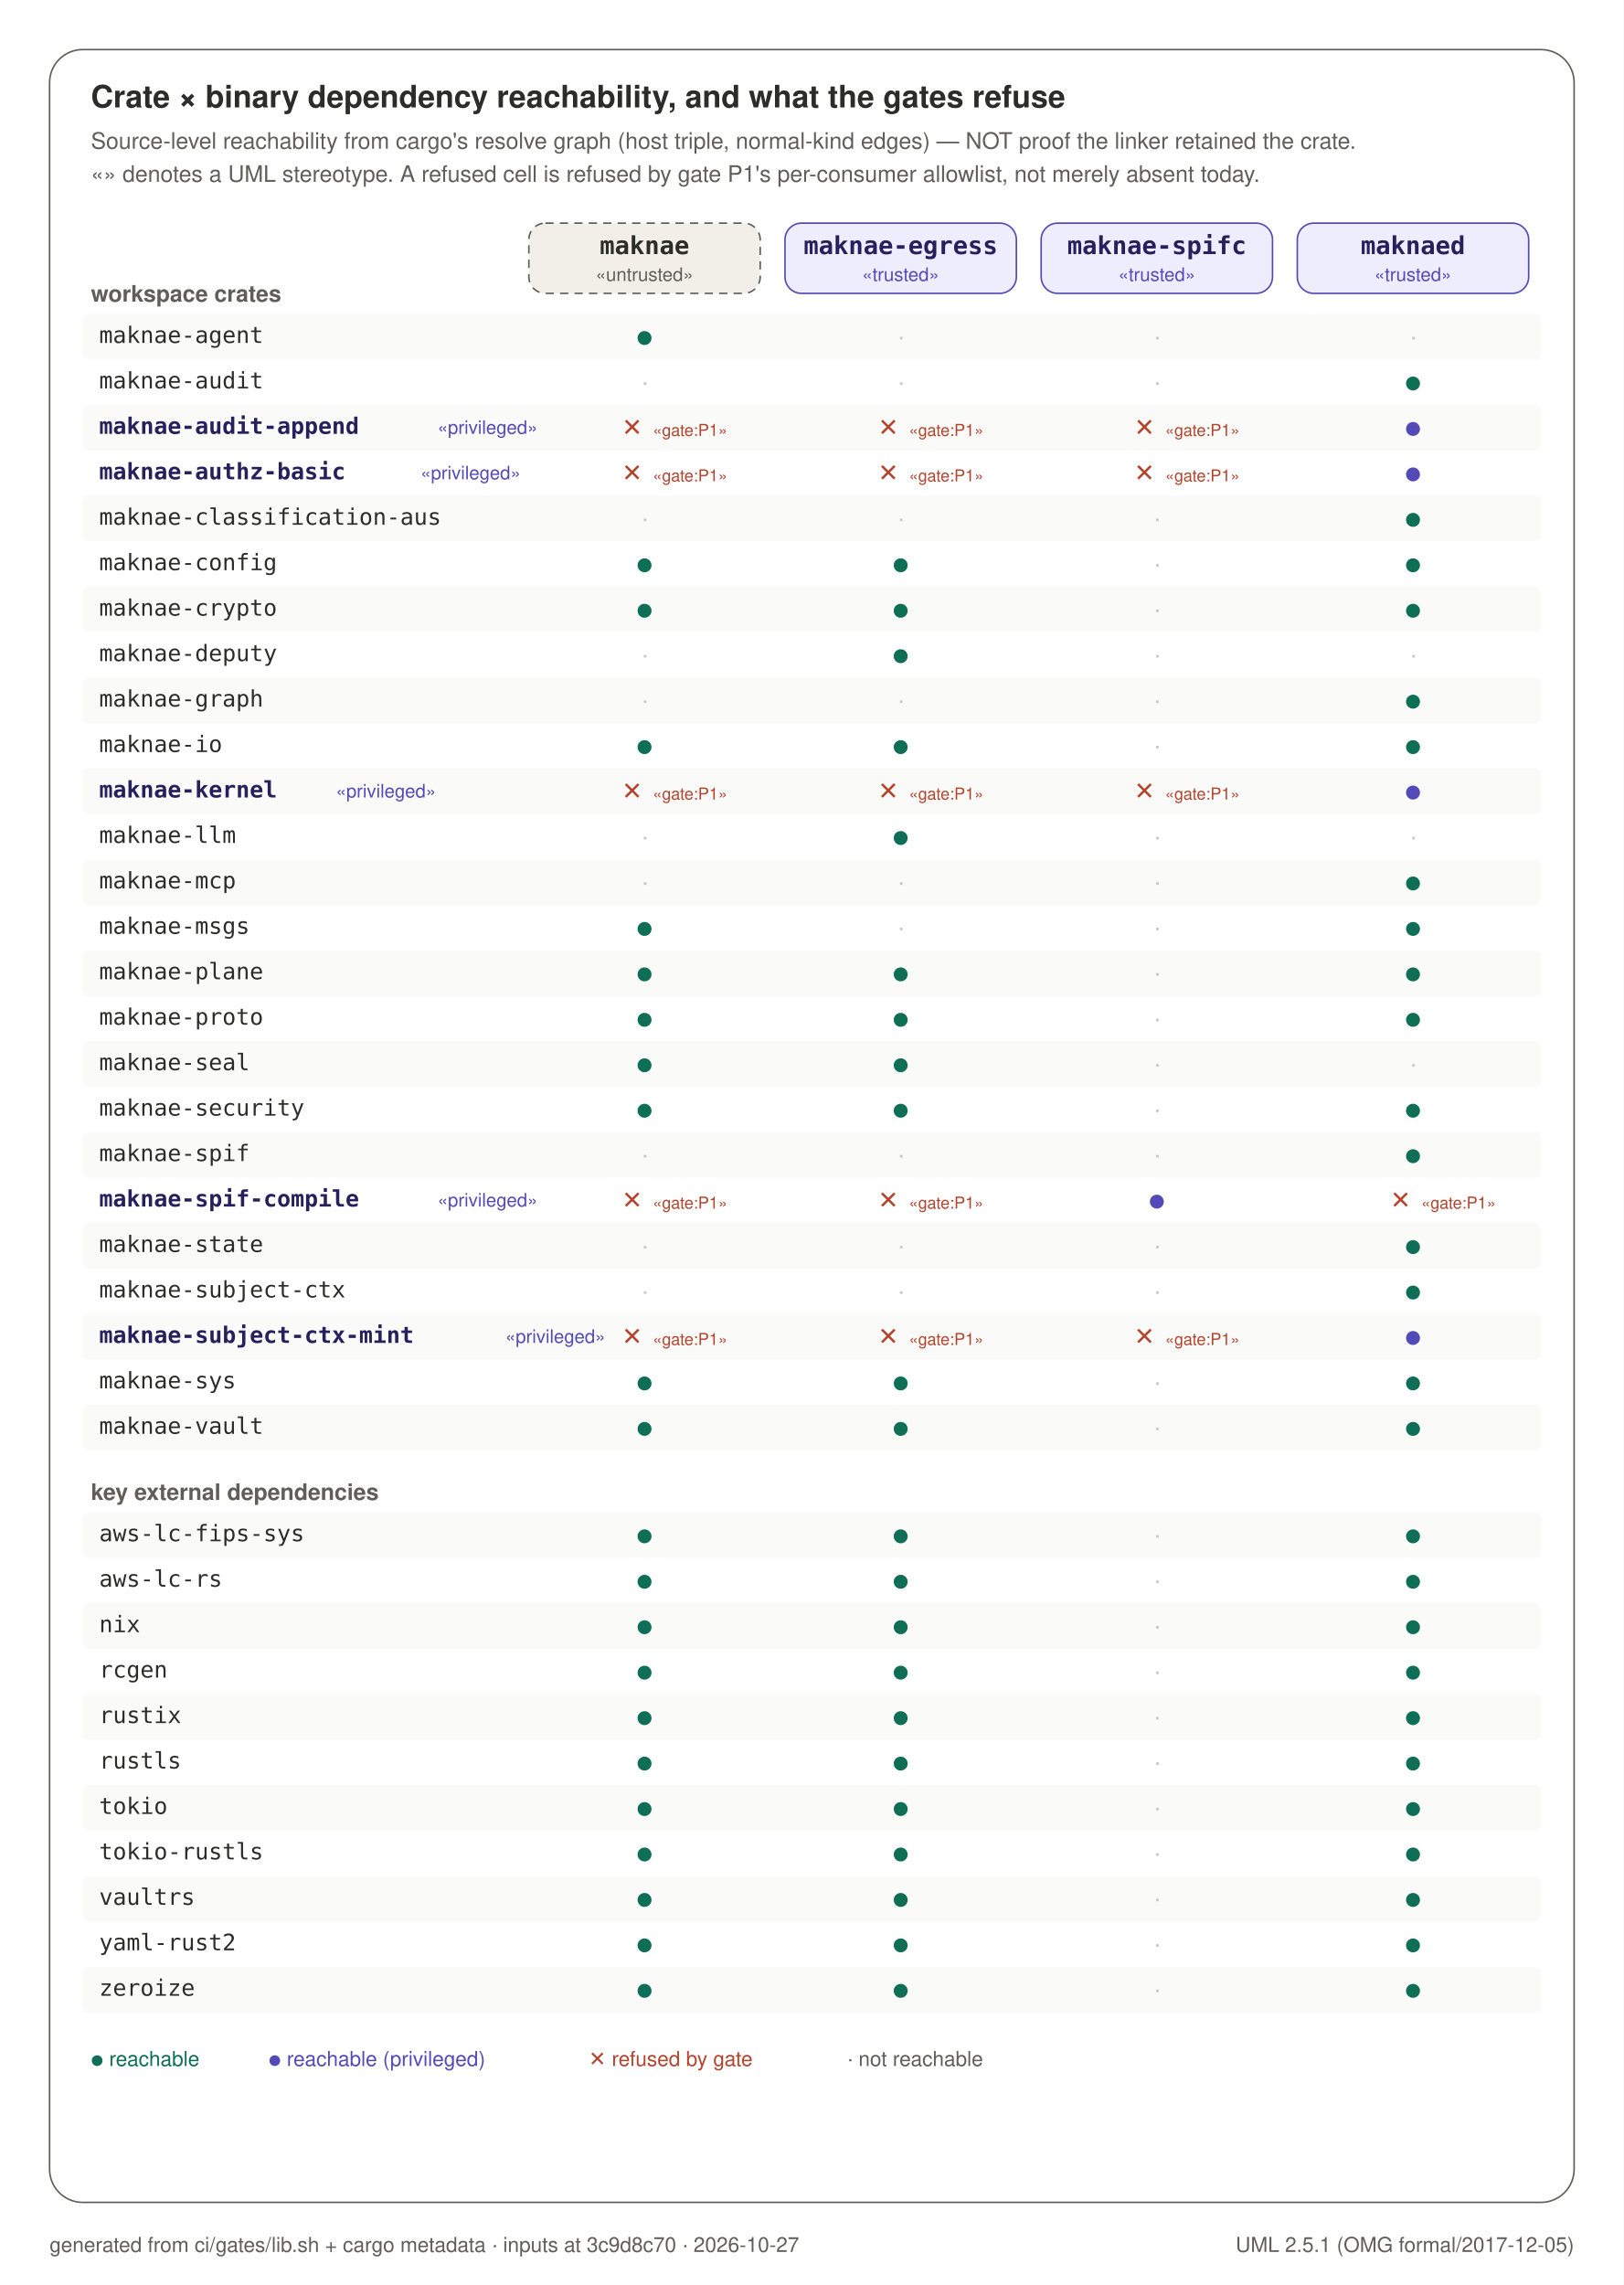
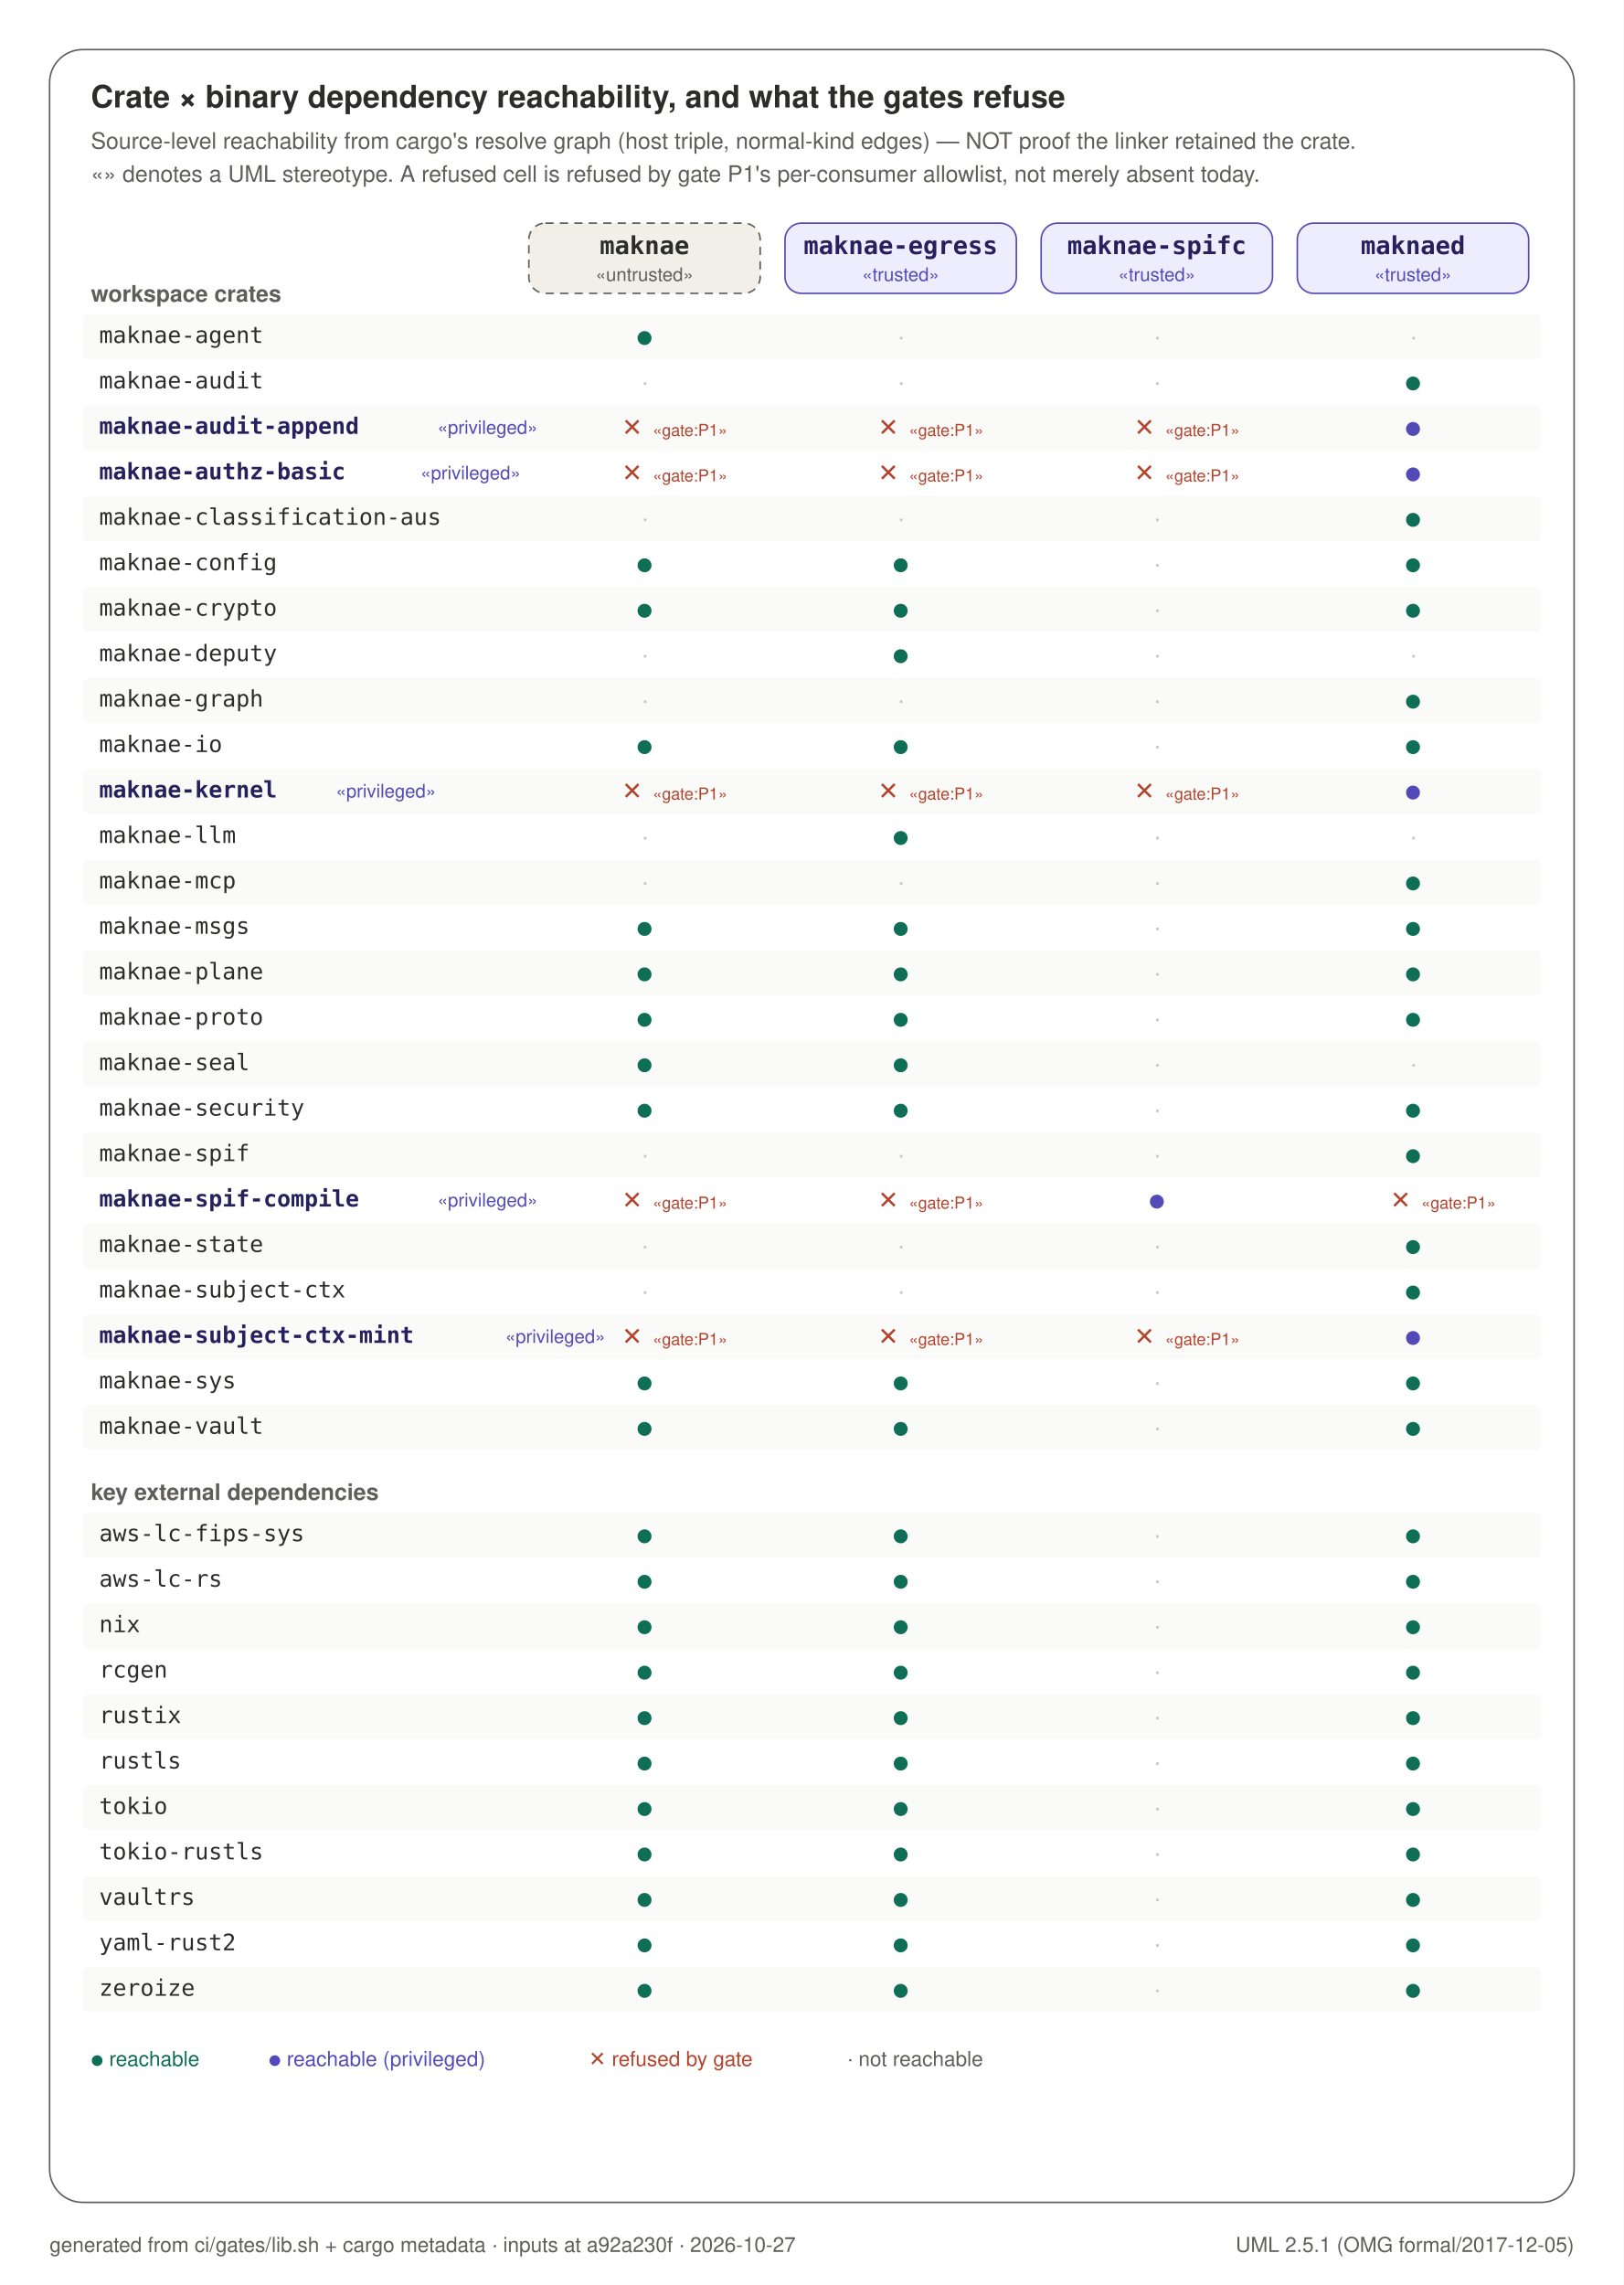
<svg xmlns="http://www.w3.org/2000/svg" width="786" height="1106" viewBox="0 0 786 1106" role="img">
  <rect x="0" y="0" width="786" height="1106" fill="#FFFFFF" />
  <rect x="24" y="24" width="738" height="1042" rx="16" fill="#FFFFFF" stroke="#5F5E5A" stroke-width="0.75" />
  <text x="44" y="52" text-anchor="start" font-family="Helvetica, Arial, sans-serif" font-size="15" font-weight="600" fill="#2C2C2A">Crate × binary dependency reachability, and what the gates refuse</text>
  <text x="44" y="72" text-anchor="start" font-family="Helvetica, Arial, sans-serif" font-size="11" font-weight="400" fill="#5F5E5A">Source-level reachability from cargo's resolve graph (host triple, normal-kind edges) — NOT proof the linker retained the crate.</text>
  <text x="44" y="88" text-anchor="start" font-family="Helvetica, Arial, sans-serif" font-size="11" font-weight="400" fill="#5F5E5A">«» denotes a UML stereotype. A refused cell is refused by gate P1's per-consumer allowlist, not merely absent today.</text>
  <rect x="256" y="108" width="112" height="34" rx="8" fill="#F1EFE8" stroke="#5F5E5A" stroke-width="0.75" stroke-dasharray="4 3" />
  <text x="312.0" y="123" text-anchor="middle" font-family="ui-monospace, SFMono-Regular, Menlo, monospace" font-size="12" font-weight="600" fill="#2C2C2A">maknae</text>
  <text x="312.0" y="136" text-anchor="middle" font-family="Helvetica, Arial, sans-serif" font-size="9" font-weight="400" fill="#5F5E5A">«untrusted»</text>
  <rect x="380" y="108" width="112" height="34" rx="8" fill="#EEEDFE" stroke="#534AB7" stroke-width="0.75" />
  <text x="436.0" y="123" text-anchor="middle" font-family="ui-monospace, SFMono-Regular, Menlo, monospace" font-size="12" font-weight="600" fill="#26215C">maknae-egress</text>
  <text x="436.0" y="136" text-anchor="middle" font-family="Helvetica, Arial, sans-serif" font-size="9" font-weight="400" fill="#534AB7">«trusted»</text>
  <rect x="504" y="108" width="112" height="34" rx="8" fill="#EEEDFE" stroke="#534AB7" stroke-width="0.75" />
  <text x="560.0" y="123" text-anchor="middle" font-family="ui-monospace, SFMono-Regular, Menlo, monospace" font-size="12" font-weight="600" fill="#26215C">maknae-spifc</text>
  <text x="560.0" y="136" text-anchor="middle" font-family="Helvetica, Arial, sans-serif" font-size="9" font-weight="400" fill="#534AB7">«trusted»</text>
  <rect x="628" y="108" width="112" height="34" rx="8" fill="#EEEDFE" stroke="#534AB7" stroke-width="0.75" />
  <text x="684.0" y="123" text-anchor="middle" font-family="ui-monospace, SFMono-Regular, Menlo, monospace" font-size="12" font-weight="600" fill="#26215C">maknaed</text>
  <text x="684.0" y="136" text-anchor="middle" font-family="Helvetica, Arial, sans-serif" font-size="9" font-weight="400" fill="#534AB7">«trusted»</text>
  <text x="44" y="146" text-anchor="start" font-family="Helvetica, Arial, sans-serif" font-size="11" font-weight="600" fill="#5F5E5A">workspace crates</text>
  <rect x="40" y="152" width="706" height="22" rx="3" fill="#FAFAF8" stroke="none" stroke-width="0" />
  <text x="48" y="166" text-anchor="start" font-family="ui-monospace, SFMono-Regular, Menlo, monospace" font-size="11" font-weight="400" fill="#2C2C2A">maknae-agent</text>
  <text x="312.0" y="167" text-anchor="middle" font-family="Helvetica, Arial, sans-serif" font-size="13" font-weight="400" fill="#0F6E56">●</text>
  <text x="436.0" y="167" text-anchor="middle" font-family="Helvetica, Arial, sans-serif" font-size="12" font-weight="400" fill="#C9C7C0">·</text>
  <text x="560.0" y="167" text-anchor="middle" font-family="Helvetica, Arial, sans-serif" font-size="12" font-weight="400" fill="#C9C7C0">·</text>
  <text x="684.0" y="167" text-anchor="middle" font-family="Helvetica, Arial, sans-serif" font-size="12" font-weight="400" fill="#C9C7C0">·</text>
  <text x="48" y="188" text-anchor="start" font-family="ui-monospace, SFMono-Regular, Menlo, monospace" font-size="11" font-weight="400" fill="#2C2C2A">maknae-audit</text>
  <text x="312.0" y="189" text-anchor="middle" font-family="Helvetica, Arial, sans-serif" font-size="12" font-weight="400" fill="#C9C7C0">·</text>
  <text x="436.0" y="189" text-anchor="middle" font-family="Helvetica, Arial, sans-serif" font-size="12" font-weight="400" fill="#C9C7C0">·</text>
  <text x="560.0" y="189" text-anchor="middle" font-family="Helvetica, Arial, sans-serif" font-size="12" font-weight="400" fill="#C9C7C0">·</text>
  <text x="684.0" y="189" text-anchor="middle" font-family="Helvetica, Arial, sans-serif" font-size="13" font-weight="400" fill="#0F6E56">●</text>
  <rect x="40" y="196" width="706" height="22" rx="3" fill="#FAFAF8" stroke="none" stroke-width="0" />
  <text x="48" y="210" text-anchor="start" font-family="ui-monospace, SFMono-Regular, Menlo, monospace" font-size="11" font-weight="600" fill="#26215C">maknae-audit-append</text>
  <text x="211.8" y="210" text-anchor="start" font-family="Helvetica, Arial, sans-serif" font-size="9" font-weight="400" fill="#534AB7">«privileged»</text>
  <text x="306.0" y="211" text-anchor="middle" font-family="Helvetica, Arial, sans-serif" font-size="12" font-weight="400" fill="#B3452F">✕</text>
  <text x="316.0" y="211" text-anchor="start" font-family="Helvetica, Arial, sans-serif" font-size="8" font-weight="400" fill="#B3452F">«gate:P1»</text>
  <text x="430.0" y="211" text-anchor="middle" font-family="Helvetica, Arial, sans-serif" font-size="12" font-weight="400" fill="#B3452F">✕</text>
  <text x="440.0" y="211" text-anchor="start" font-family="Helvetica, Arial, sans-serif" font-size="8" font-weight="400" fill="#B3452F">«gate:P1»</text>
  <text x="554.0" y="211" text-anchor="middle" font-family="Helvetica, Arial, sans-serif" font-size="12" font-weight="400" fill="#B3452F">✕</text>
  <text x="564.0" y="211" text-anchor="start" font-family="Helvetica, Arial, sans-serif" font-size="8" font-weight="400" fill="#B3452F">«gate:P1»</text>
  <text x="684.0" y="211" text-anchor="middle" font-family="Helvetica, Arial, sans-serif" font-size="13" font-weight="400" fill="#534AB7">●</text>
  <text x="48" y="232" text-anchor="start" font-family="ui-monospace, SFMono-Regular, Menlo, monospace" font-size="11" font-weight="600" fill="#26215C">maknae-authz-basic</text>
  <text x="203.6" y="232" text-anchor="start" font-family="Helvetica, Arial, sans-serif" font-size="9" font-weight="400" fill="#534AB7">«privileged»</text>
  <text x="306.0" y="233" text-anchor="middle" font-family="Helvetica, Arial, sans-serif" font-size="12" font-weight="400" fill="#B3452F">✕</text>
  <text x="316.0" y="233" text-anchor="start" font-family="Helvetica, Arial, sans-serif" font-size="8" font-weight="400" fill="#B3452F">«gate:P1»</text>
  <text x="430.0" y="233" text-anchor="middle" font-family="Helvetica, Arial, sans-serif" font-size="12" font-weight="400" fill="#B3452F">✕</text>
  <text x="440.0" y="233" text-anchor="start" font-family="Helvetica, Arial, sans-serif" font-size="8" font-weight="400" fill="#B3452F">«gate:P1»</text>
  <text x="554.0" y="233" text-anchor="middle" font-family="Helvetica, Arial, sans-serif" font-size="12" font-weight="400" fill="#B3452F">✕</text>
  <text x="564.0" y="233" text-anchor="start" font-family="Helvetica, Arial, sans-serif" font-size="8" font-weight="400" fill="#B3452F">«gate:P1»</text>
  <text x="684.0" y="233" text-anchor="middle" font-family="Helvetica, Arial, sans-serif" font-size="13" font-weight="400" fill="#534AB7">●</text>
  <rect x="40" y="240" width="706" height="22" rx="3" fill="#FAFAF8" stroke="none" stroke-width="0" />
  <text x="48" y="254" text-anchor="start" font-family="ui-monospace, SFMono-Regular, Menlo, monospace" font-size="11" font-weight="400" fill="#2C2C2A">maknae-classification-aus</text>
  <text x="312.0" y="255" text-anchor="middle" font-family="Helvetica, Arial, sans-serif" font-size="12" font-weight="400" fill="#C9C7C0">·</text>
  <text x="436.0" y="255" text-anchor="middle" font-family="Helvetica, Arial, sans-serif" font-size="12" font-weight="400" fill="#C9C7C0">·</text>
  <text x="560.0" y="255" text-anchor="middle" font-family="Helvetica, Arial, sans-serif" font-size="12" font-weight="400" fill="#C9C7C0">·</text>
  <text x="684.0" y="255" text-anchor="middle" font-family="Helvetica, Arial, sans-serif" font-size="13" font-weight="400" fill="#0F6E56">●</text>
  <text x="48" y="276" text-anchor="start" font-family="ui-monospace, SFMono-Regular, Menlo, monospace" font-size="11" font-weight="400" fill="#2C2C2A">maknae-config</text>
  <text x="312.0" y="277" text-anchor="middle" font-family="Helvetica, Arial, sans-serif" font-size="13" font-weight="400" fill="#0F6E56">●</text>
  <text x="436.0" y="277" text-anchor="middle" font-family="Helvetica, Arial, sans-serif" font-size="13" font-weight="400" fill="#0F6E56">●</text>
  <text x="560.0" y="277" text-anchor="middle" font-family="Helvetica, Arial, sans-serif" font-size="12" font-weight="400" fill="#C9C7C0">·</text>
  <text x="684.0" y="277" text-anchor="middle" font-family="Helvetica, Arial, sans-serif" font-size="13" font-weight="400" fill="#0F6E56">●</text>
  <rect x="40" y="284" width="706" height="22" rx="3" fill="#FAFAF8" stroke="none" stroke-width="0" />
  <text x="48" y="298" text-anchor="start" font-family="ui-monospace, SFMono-Regular, Menlo, monospace" font-size="11" font-weight="400" fill="#2C2C2A">maknae-crypto</text>
  <text x="312.0" y="299" text-anchor="middle" font-family="Helvetica, Arial, sans-serif" font-size="13" font-weight="400" fill="#0F6E56">●</text>
  <text x="436.0" y="299" text-anchor="middle" font-family="Helvetica, Arial, sans-serif" font-size="13" font-weight="400" fill="#0F6E56">●</text>
  <text x="560.0" y="299" text-anchor="middle" font-family="Helvetica, Arial, sans-serif" font-size="12" font-weight="400" fill="#C9C7C0">·</text>
  <text x="684.0" y="299" text-anchor="middle" font-family="Helvetica, Arial, sans-serif" font-size="13" font-weight="400" fill="#0F6E56">●</text>
  <text x="48" y="320" text-anchor="start" font-family="ui-monospace, SFMono-Regular, Menlo, monospace" font-size="11" font-weight="400" fill="#2C2C2A">maknae-deputy</text>
  <text x="312.0" y="321" text-anchor="middle" font-family="Helvetica, Arial, sans-serif" font-size="12" font-weight="400" fill="#C9C7C0">·</text>
  <text x="436.0" y="321" text-anchor="middle" font-family="Helvetica, Arial, sans-serif" font-size="13" font-weight="400" fill="#0F6E56">●</text>
  <text x="560.0" y="321" text-anchor="middle" font-family="Helvetica, Arial, sans-serif" font-size="12" font-weight="400" fill="#C9C7C0">·</text>
  <text x="684.0" y="321" text-anchor="middle" font-family="Helvetica, Arial, sans-serif" font-size="12" font-weight="400" fill="#C9C7C0">·</text>
  <rect x="40" y="328" width="706" height="22" rx="3" fill="#FAFAF8" stroke="none" stroke-width="0" />
  <text x="48" y="342" text-anchor="start" font-family="ui-monospace, SFMono-Regular, Menlo, monospace" font-size="11" font-weight="400" fill="#2C2C2A">maknae-graph</text>
  <text x="312.0" y="343" text-anchor="middle" font-family="Helvetica, Arial, sans-serif" font-size="12" font-weight="400" fill="#C9C7C0">·</text>
  <text x="436.0" y="343" text-anchor="middle" font-family="Helvetica, Arial, sans-serif" font-size="12" font-weight="400" fill="#C9C7C0">·</text>
  <text x="560.0" y="343" text-anchor="middle" font-family="Helvetica, Arial, sans-serif" font-size="12" font-weight="400" fill="#C9C7C0">·</text>
  <text x="684.0" y="343" text-anchor="middle" font-family="Helvetica, Arial, sans-serif" font-size="13" font-weight="400" fill="#0F6E56">●</text>
  <text x="48" y="364" text-anchor="start" font-family="ui-monospace, SFMono-Regular, Menlo, monospace" font-size="11" font-weight="400" fill="#2C2C2A">maknae-io</text>
  <text x="312.0" y="365" text-anchor="middle" font-family="Helvetica, Arial, sans-serif" font-size="13" font-weight="400" fill="#0F6E56">●</text>
  <text x="436.0" y="365" text-anchor="middle" font-family="Helvetica, Arial, sans-serif" font-size="13" font-weight="400" fill="#0F6E56">●</text>
  <text x="560.0" y="365" text-anchor="middle" font-family="Helvetica, Arial, sans-serif" font-size="12" font-weight="400" fill="#C9C7C0">·</text>
  <text x="684.0" y="365" text-anchor="middle" font-family="Helvetica, Arial, sans-serif" font-size="13" font-weight="400" fill="#0F6E56">●</text>
  <rect x="40" y="372" width="706" height="22" rx="3" fill="#FAFAF8" stroke="none" stroke-width="0" />
  <text x="48" y="386" text-anchor="start" font-family="ui-monospace, SFMono-Regular, Menlo, monospace" font-size="11" font-weight="600" fill="#26215C">maknae-kernel</text>
  <text x="162.6" y="386" text-anchor="start" font-family="Helvetica, Arial, sans-serif" font-size="9" font-weight="400" fill="#534AB7">«privileged»</text>
  <text x="306.0" y="387" text-anchor="middle" font-family="Helvetica, Arial, sans-serif" font-size="12" font-weight="400" fill="#B3452F">✕</text>
  <text x="316.0" y="387" text-anchor="start" font-family="Helvetica, Arial, sans-serif" font-size="8" font-weight="400" fill="#B3452F">«gate:P1»</text>
  <text x="430.0" y="387" text-anchor="middle" font-family="Helvetica, Arial, sans-serif" font-size="12" font-weight="400" fill="#B3452F">✕</text>
  <text x="440.0" y="387" text-anchor="start" font-family="Helvetica, Arial, sans-serif" font-size="8" font-weight="400" fill="#B3452F">«gate:P1»</text>
  <text x="554.0" y="387" text-anchor="middle" font-family="Helvetica, Arial, sans-serif" font-size="12" font-weight="400" fill="#B3452F">✕</text>
  <text x="564.0" y="387" text-anchor="start" font-family="Helvetica, Arial, sans-serif" font-size="8" font-weight="400" fill="#B3452F">«gate:P1»</text>
  <text x="684.0" y="387" text-anchor="middle" font-family="Helvetica, Arial, sans-serif" font-size="13" font-weight="400" fill="#534AB7">●</text>
  <text x="48" y="408" text-anchor="start" font-family="ui-monospace, SFMono-Regular, Menlo, monospace" font-size="11" font-weight="400" fill="#2C2C2A">maknae-llm</text>
  <text x="312.0" y="409" text-anchor="middle" font-family="Helvetica, Arial, sans-serif" font-size="12" font-weight="400" fill="#C9C7C0">·</text>
  <text x="436.0" y="409" text-anchor="middle" font-family="Helvetica, Arial, sans-serif" font-size="13" font-weight="400" fill="#0F6E56">●</text>
  <text x="560.0" y="409" text-anchor="middle" font-family="Helvetica, Arial, sans-serif" font-size="12" font-weight="400" fill="#C9C7C0">·</text>
  <text x="684.0" y="409" text-anchor="middle" font-family="Helvetica, Arial, sans-serif" font-size="12" font-weight="400" fill="#C9C7C0">·</text>
  <rect x="40" y="416" width="706" height="22" rx="3" fill="#FAFAF8" stroke="none" stroke-width="0" />
  <text x="48" y="430" text-anchor="start" font-family="ui-monospace, SFMono-Regular, Menlo, monospace" font-size="11" font-weight="400" fill="#2C2C2A">maknae-mcp</text>
  <text x="312.0" y="431" text-anchor="middle" font-family="Helvetica, Arial, sans-serif" font-size="12" font-weight="400" fill="#C9C7C0">·</text>
  <text x="436.0" y="431" text-anchor="middle" font-family="Helvetica, Arial, sans-serif" font-size="12" font-weight="400" fill="#C9C7C0">·</text>
  <text x="560.0" y="431" text-anchor="middle" font-family="Helvetica, Arial, sans-serif" font-size="12" font-weight="400" fill="#C9C7C0">·</text>
  <text x="684.0" y="431" text-anchor="middle" font-family="Helvetica, Arial, sans-serif" font-size="13" font-weight="400" fill="#0F6E56">●</text>
  <text x="48" y="452" text-anchor="start" font-family="ui-monospace, SFMono-Regular, Menlo, monospace" font-size="11" font-weight="400" fill="#2C2C2A">maknae-msgs</text>
  <text x="312.0" y="453" text-anchor="middle" font-family="Helvetica, Arial, sans-serif" font-size="13" font-weight="400" fill="#0F6E56">●</text>
-   <text x="436.0" y="453" text-anchor="middle" font-family="Helvetica, Arial, sans-serif" font-size="12" font-weight="400" fill="#C9C7C0">·</text>
+   <text x="436.0" y="453" text-anchor="middle" font-family="Helvetica, Arial, sans-serif" font-size="13" font-weight="400" fill="#0F6E56">●</text>
  <text x="560.0" y="453" text-anchor="middle" font-family="Helvetica, Arial, sans-serif" font-size="12" font-weight="400" fill="#C9C7C0">·</text>
  <text x="684.0" y="453" text-anchor="middle" font-family="Helvetica, Arial, sans-serif" font-size="13" font-weight="400" fill="#0F6E56">●</text>
  <rect x="40" y="460" width="706" height="22" rx="3" fill="#FAFAF8" stroke="none" stroke-width="0" />
  <text x="48" y="474" text-anchor="start" font-family="ui-monospace, SFMono-Regular, Menlo, monospace" font-size="11" font-weight="400" fill="#2C2C2A">maknae-plane</text>
  <text x="312.0" y="475" text-anchor="middle" font-family="Helvetica, Arial, sans-serif" font-size="13" font-weight="400" fill="#0F6E56">●</text>
  <text x="436.0" y="475" text-anchor="middle" font-family="Helvetica, Arial, sans-serif" font-size="13" font-weight="400" fill="#0F6E56">●</text>
  <text x="560.0" y="475" text-anchor="middle" font-family="Helvetica, Arial, sans-serif" font-size="12" font-weight="400" fill="#C9C7C0">·</text>
  <text x="684.0" y="475" text-anchor="middle" font-family="Helvetica, Arial, sans-serif" font-size="13" font-weight="400" fill="#0F6E56">●</text>
  <text x="48" y="496" text-anchor="start" font-family="ui-monospace, SFMono-Regular, Menlo, monospace" font-size="11" font-weight="400" fill="#2C2C2A">maknae-proto</text>
  <text x="312.0" y="497" text-anchor="middle" font-family="Helvetica, Arial, sans-serif" font-size="13" font-weight="400" fill="#0F6E56">●</text>
  <text x="436.0" y="497" text-anchor="middle" font-family="Helvetica, Arial, sans-serif" font-size="13" font-weight="400" fill="#0F6E56">●</text>
  <text x="560.0" y="497" text-anchor="middle" font-family="Helvetica, Arial, sans-serif" font-size="12" font-weight="400" fill="#C9C7C0">·</text>
  <text x="684.0" y="497" text-anchor="middle" font-family="Helvetica, Arial, sans-serif" font-size="13" font-weight="400" fill="#0F6E56">●</text>
  <rect x="40" y="504" width="706" height="22" rx="3" fill="#FAFAF8" stroke="none" stroke-width="0" />
  <text x="48" y="518" text-anchor="start" font-family="ui-monospace, SFMono-Regular, Menlo, monospace" font-size="11" font-weight="400" fill="#2C2C2A">maknae-seal</text>
  <text x="312.0" y="519" text-anchor="middle" font-family="Helvetica, Arial, sans-serif" font-size="13" font-weight="400" fill="#0F6E56">●</text>
  <text x="436.0" y="519" text-anchor="middle" font-family="Helvetica, Arial, sans-serif" font-size="13" font-weight="400" fill="#0F6E56">●</text>
  <text x="560.0" y="519" text-anchor="middle" font-family="Helvetica, Arial, sans-serif" font-size="12" font-weight="400" fill="#C9C7C0">·</text>
  <text x="684.0" y="519" text-anchor="middle" font-family="Helvetica, Arial, sans-serif" font-size="12" font-weight="400" fill="#C9C7C0">·</text>
  <text x="48" y="540" text-anchor="start" font-family="ui-monospace, SFMono-Regular, Menlo, monospace" font-size="11" font-weight="400" fill="#2C2C2A">maknae-security</text>
  <text x="312.0" y="541" text-anchor="middle" font-family="Helvetica, Arial, sans-serif" font-size="13" font-weight="400" fill="#0F6E56">●</text>
  <text x="436.0" y="541" text-anchor="middle" font-family="Helvetica, Arial, sans-serif" font-size="13" font-weight="400" fill="#0F6E56">●</text>
  <text x="560.0" y="541" text-anchor="middle" font-family="Helvetica, Arial, sans-serif" font-size="12" font-weight="400" fill="#C9C7C0">·</text>
  <text x="684.0" y="541" text-anchor="middle" font-family="Helvetica, Arial, sans-serif" font-size="13" font-weight="400" fill="#0F6E56">●</text>
  <rect x="40" y="548" width="706" height="22" rx="3" fill="#FAFAF8" stroke="none" stroke-width="0" />
  <text x="48" y="562" text-anchor="start" font-family="ui-monospace, SFMono-Regular, Menlo, monospace" font-size="11" font-weight="400" fill="#2C2C2A">maknae-spif</text>
  <text x="312.0" y="563" text-anchor="middle" font-family="Helvetica, Arial, sans-serif" font-size="12" font-weight="400" fill="#C9C7C0">·</text>
  <text x="436.0" y="563" text-anchor="middle" font-family="Helvetica, Arial, sans-serif" font-size="12" font-weight="400" fill="#C9C7C0">·</text>
  <text x="560.0" y="563" text-anchor="middle" font-family="Helvetica, Arial, sans-serif" font-size="12" font-weight="400" fill="#C9C7C0">·</text>
  <text x="684.0" y="563" text-anchor="middle" font-family="Helvetica, Arial, sans-serif" font-size="13" font-weight="400" fill="#0F6E56">●</text>
  <text x="48" y="584" text-anchor="start" font-family="ui-monospace, SFMono-Regular, Menlo, monospace" font-size="11" font-weight="600" fill="#26215C">maknae-spif-compile</text>
  <text x="211.8" y="584" text-anchor="start" font-family="Helvetica, Arial, sans-serif" font-size="9" font-weight="400" fill="#534AB7">«privileged»</text>
  <text x="306.0" y="585" text-anchor="middle" font-family="Helvetica, Arial, sans-serif" font-size="12" font-weight="400" fill="#B3452F">✕</text>
  <text x="316.0" y="585" text-anchor="start" font-family="Helvetica, Arial, sans-serif" font-size="8" font-weight="400" fill="#B3452F">«gate:P1»</text>
  <text x="430.0" y="585" text-anchor="middle" font-family="Helvetica, Arial, sans-serif" font-size="12" font-weight="400" fill="#B3452F">✕</text>
  <text x="440.0" y="585" text-anchor="start" font-family="Helvetica, Arial, sans-serif" font-size="8" font-weight="400" fill="#B3452F">«gate:P1»</text>
  <text x="560.0" y="585" text-anchor="middle" font-family="Helvetica, Arial, sans-serif" font-size="13" font-weight="400" fill="#534AB7">●</text>
  <text x="678.0" y="585" text-anchor="middle" font-family="Helvetica, Arial, sans-serif" font-size="12" font-weight="400" fill="#B3452F">✕</text>
  <text x="688.0" y="585" text-anchor="start" font-family="Helvetica, Arial, sans-serif" font-size="8" font-weight="400" fill="#B3452F">«gate:P1»</text>
  <rect x="40" y="592" width="706" height="22" rx="3" fill="#FAFAF8" stroke="none" stroke-width="0" />
  <text x="48" y="606" text-anchor="start" font-family="ui-monospace, SFMono-Regular, Menlo, monospace" font-size="11" font-weight="400" fill="#2C2C2A">maknae-state</text>
  <text x="312.0" y="607" text-anchor="middle" font-family="Helvetica, Arial, sans-serif" font-size="12" font-weight="400" fill="#C9C7C0">·</text>
  <text x="436.0" y="607" text-anchor="middle" font-family="Helvetica, Arial, sans-serif" font-size="12" font-weight="400" fill="#C9C7C0">·</text>
  <text x="560.0" y="607" text-anchor="middle" font-family="Helvetica, Arial, sans-serif" font-size="12" font-weight="400" fill="#C9C7C0">·</text>
  <text x="684.0" y="607" text-anchor="middle" font-family="Helvetica, Arial, sans-serif" font-size="13" font-weight="400" fill="#0F6E56">●</text>
  <text x="48" y="628" text-anchor="start" font-family="ui-monospace, SFMono-Regular, Menlo, monospace" font-size="11" font-weight="400" fill="#2C2C2A">maknae-subject-ctx</text>
  <text x="312.0" y="629" text-anchor="middle" font-family="Helvetica, Arial, sans-serif" font-size="12" font-weight="400" fill="#C9C7C0">·</text>
  <text x="436.0" y="629" text-anchor="middle" font-family="Helvetica, Arial, sans-serif" font-size="12" font-weight="400" fill="#C9C7C0">·</text>
  <text x="560.0" y="629" text-anchor="middle" font-family="Helvetica, Arial, sans-serif" font-size="12" font-weight="400" fill="#C9C7C0">·</text>
  <text x="684.0" y="629" text-anchor="middle" font-family="Helvetica, Arial, sans-serif" font-size="13" font-weight="400" fill="#0F6E56">●</text>
  <rect x="40" y="636" width="706" height="22" rx="3" fill="#FAFAF8" stroke="none" stroke-width="0" />
  <text x="48" y="650" text-anchor="start" font-family="ui-monospace, SFMono-Regular, Menlo, monospace" font-size="11" font-weight="600" fill="#26215C">maknae-subject-ctx-mint</text>
  <text x="244.6" y="650" text-anchor="start" font-family="Helvetica, Arial, sans-serif" font-size="9" font-weight="400" fill="#534AB7">«privileged»</text>
  <text x="306.0" y="651" text-anchor="middle" font-family="Helvetica, Arial, sans-serif" font-size="12" font-weight="400" fill="#B3452F">✕</text>
  <text x="316.0" y="651" text-anchor="start" font-family="Helvetica, Arial, sans-serif" font-size="8" font-weight="400" fill="#B3452F">«gate:P1»</text>
  <text x="430.0" y="651" text-anchor="middle" font-family="Helvetica, Arial, sans-serif" font-size="12" font-weight="400" fill="#B3452F">✕</text>
  <text x="440.0" y="651" text-anchor="start" font-family="Helvetica, Arial, sans-serif" font-size="8" font-weight="400" fill="#B3452F">«gate:P1»</text>
  <text x="554.0" y="651" text-anchor="middle" font-family="Helvetica, Arial, sans-serif" font-size="12" font-weight="400" fill="#B3452F">✕</text>
  <text x="564.0" y="651" text-anchor="start" font-family="Helvetica, Arial, sans-serif" font-size="8" font-weight="400" fill="#B3452F">«gate:P1»</text>
  <text x="684.0" y="651" text-anchor="middle" font-family="Helvetica, Arial, sans-serif" font-size="13" font-weight="400" fill="#534AB7">●</text>
  <text x="48" y="672" text-anchor="start" font-family="ui-monospace, SFMono-Regular, Menlo, monospace" font-size="11" font-weight="400" fill="#2C2C2A">maknae-sys</text>
  <text x="312.0" y="673" text-anchor="middle" font-family="Helvetica, Arial, sans-serif" font-size="13" font-weight="400" fill="#0F6E56">●</text>
  <text x="436.0" y="673" text-anchor="middle" font-family="Helvetica, Arial, sans-serif" font-size="13" font-weight="400" fill="#0F6E56">●</text>
  <text x="560.0" y="673" text-anchor="middle" font-family="Helvetica, Arial, sans-serif" font-size="12" font-weight="400" fill="#C9C7C0">·</text>
  <text x="684.0" y="673" text-anchor="middle" font-family="Helvetica, Arial, sans-serif" font-size="13" font-weight="400" fill="#0F6E56">●</text>
  <rect x="40" y="680" width="706" height="22" rx="3" fill="#FAFAF8" stroke="none" stroke-width="0" />
  <text x="48" y="694" text-anchor="start" font-family="ui-monospace, SFMono-Regular, Menlo, monospace" font-size="11" font-weight="400" fill="#2C2C2A">maknae-vault</text>
  <text x="312.0" y="695" text-anchor="middle" font-family="Helvetica, Arial, sans-serif" font-size="13" font-weight="400" fill="#0F6E56">●</text>
  <text x="436.0" y="695" text-anchor="middle" font-family="Helvetica, Arial, sans-serif" font-size="13" font-weight="400" fill="#0F6E56">●</text>
  <text x="560.0" y="695" text-anchor="middle" font-family="Helvetica, Arial, sans-serif" font-size="12" font-weight="400" fill="#C9C7C0">·</text>
  <text x="684.0" y="695" text-anchor="middle" font-family="Helvetica, Arial, sans-serif" font-size="13" font-weight="400" fill="#0F6E56">●</text>
  <text x="44" y="726" text-anchor="start" font-family="Helvetica, Arial, sans-serif" font-size="11" font-weight="600" fill="#5F5E5A">key external dependencies</text>
  <rect x="40" y="732" width="706" height="22" rx="3" fill="#FAFAF8" stroke="none" stroke-width="0" />
  <text x="48" y="746" text-anchor="start" font-family="ui-monospace, SFMono-Regular, Menlo, monospace" font-size="11" font-weight="400" fill="#2C2C2A">aws-lc-fips-sys</text>
  <text x="312.0" y="747" text-anchor="middle" font-family="Helvetica, Arial, sans-serif" font-size="13" font-weight="400" fill="#0F6E56">●</text>
  <text x="436.0" y="747" text-anchor="middle" font-family="Helvetica, Arial, sans-serif" font-size="13" font-weight="400" fill="#0F6E56">●</text>
  <text x="560.0" y="747" text-anchor="middle" font-family="Helvetica, Arial, sans-serif" font-size="12" font-weight="400" fill="#C9C7C0">·</text>
  <text x="684.0" y="747" text-anchor="middle" font-family="Helvetica, Arial, sans-serif" font-size="13" font-weight="400" fill="#0F6E56">●</text>
  <text x="48" y="768" text-anchor="start" font-family="ui-monospace, SFMono-Regular, Menlo, monospace" font-size="11" font-weight="400" fill="#2C2C2A">aws-lc-rs</text>
  <text x="312.0" y="769" text-anchor="middle" font-family="Helvetica, Arial, sans-serif" font-size="13" font-weight="400" fill="#0F6E56">●</text>
  <text x="436.0" y="769" text-anchor="middle" font-family="Helvetica, Arial, sans-serif" font-size="13" font-weight="400" fill="#0F6E56">●</text>
  <text x="560.0" y="769" text-anchor="middle" font-family="Helvetica, Arial, sans-serif" font-size="12" font-weight="400" fill="#C9C7C0">·</text>
  <text x="684.0" y="769" text-anchor="middle" font-family="Helvetica, Arial, sans-serif" font-size="13" font-weight="400" fill="#0F6E56">●</text>
  <rect x="40" y="776" width="706" height="22" rx="3" fill="#FAFAF8" stroke="none" stroke-width="0" />
  <text x="48" y="790" text-anchor="start" font-family="ui-monospace, SFMono-Regular, Menlo, monospace" font-size="11" font-weight="400" fill="#2C2C2A">nix</text>
  <text x="312.0" y="791" text-anchor="middle" font-family="Helvetica, Arial, sans-serif" font-size="13" font-weight="400" fill="#0F6E56">●</text>
  <text x="436.0" y="791" text-anchor="middle" font-family="Helvetica, Arial, sans-serif" font-size="13" font-weight="400" fill="#0F6E56">●</text>
  <text x="560.0" y="791" text-anchor="middle" font-family="Helvetica, Arial, sans-serif" font-size="12" font-weight="400" fill="#C9C7C0">·</text>
  <text x="684.0" y="791" text-anchor="middle" font-family="Helvetica, Arial, sans-serif" font-size="13" font-weight="400" fill="#0F6E56">●</text>
  <text x="48" y="812" text-anchor="start" font-family="ui-monospace, SFMono-Regular, Menlo, monospace" font-size="11" font-weight="400" fill="#2C2C2A">rcgen</text>
  <text x="312.0" y="813" text-anchor="middle" font-family="Helvetica, Arial, sans-serif" font-size="13" font-weight="400" fill="#0F6E56">●</text>
  <text x="436.0" y="813" text-anchor="middle" font-family="Helvetica, Arial, sans-serif" font-size="13" font-weight="400" fill="#0F6E56">●</text>
  <text x="560.0" y="813" text-anchor="middle" font-family="Helvetica, Arial, sans-serif" font-size="12" font-weight="400" fill="#C9C7C0">·</text>
  <text x="684.0" y="813" text-anchor="middle" font-family="Helvetica, Arial, sans-serif" font-size="13" font-weight="400" fill="#0F6E56">●</text>
  <rect x="40" y="820" width="706" height="22" rx="3" fill="#FAFAF8" stroke="none" stroke-width="0" />
  <text x="48" y="834" text-anchor="start" font-family="ui-monospace, SFMono-Regular, Menlo, monospace" font-size="11" font-weight="400" fill="#2C2C2A">rustix</text>
  <text x="312.0" y="835" text-anchor="middle" font-family="Helvetica, Arial, sans-serif" font-size="13" font-weight="400" fill="#0F6E56">●</text>
  <text x="436.0" y="835" text-anchor="middle" font-family="Helvetica, Arial, sans-serif" font-size="13" font-weight="400" fill="#0F6E56">●</text>
  <text x="560.0" y="835" text-anchor="middle" font-family="Helvetica, Arial, sans-serif" font-size="12" font-weight="400" fill="#C9C7C0">·</text>
  <text x="684.0" y="835" text-anchor="middle" font-family="Helvetica, Arial, sans-serif" font-size="13" font-weight="400" fill="#0F6E56">●</text>
  <text x="48" y="856" text-anchor="start" font-family="ui-monospace, SFMono-Regular, Menlo, monospace" font-size="11" font-weight="400" fill="#2C2C2A">rustls</text>
  <text x="312.0" y="857" text-anchor="middle" font-family="Helvetica, Arial, sans-serif" font-size="13" font-weight="400" fill="#0F6E56">●</text>
  <text x="436.0" y="857" text-anchor="middle" font-family="Helvetica, Arial, sans-serif" font-size="13" font-weight="400" fill="#0F6E56">●</text>
  <text x="560.0" y="857" text-anchor="middle" font-family="Helvetica, Arial, sans-serif" font-size="12" font-weight="400" fill="#C9C7C0">·</text>
  <text x="684.0" y="857" text-anchor="middle" font-family="Helvetica, Arial, sans-serif" font-size="13" font-weight="400" fill="#0F6E56">●</text>
  <rect x="40" y="864" width="706" height="22" rx="3" fill="#FAFAF8" stroke="none" stroke-width="0" />
  <text x="48" y="878" text-anchor="start" font-family="ui-monospace, SFMono-Regular, Menlo, monospace" font-size="11" font-weight="400" fill="#2C2C2A">tokio</text>
  <text x="312.0" y="879" text-anchor="middle" font-family="Helvetica, Arial, sans-serif" font-size="13" font-weight="400" fill="#0F6E56">●</text>
  <text x="436.0" y="879" text-anchor="middle" font-family="Helvetica, Arial, sans-serif" font-size="13" font-weight="400" fill="#0F6E56">●</text>
  <text x="560.0" y="879" text-anchor="middle" font-family="Helvetica, Arial, sans-serif" font-size="12" font-weight="400" fill="#C9C7C0">·</text>
  <text x="684.0" y="879" text-anchor="middle" font-family="Helvetica, Arial, sans-serif" font-size="13" font-weight="400" fill="#0F6E56">●</text>
  <text x="48" y="900" text-anchor="start" font-family="ui-monospace, SFMono-Regular, Menlo, monospace" font-size="11" font-weight="400" fill="#2C2C2A">tokio-rustls</text>
  <text x="312.0" y="901" text-anchor="middle" font-family="Helvetica, Arial, sans-serif" font-size="13" font-weight="400" fill="#0F6E56">●</text>
  <text x="436.0" y="901" text-anchor="middle" font-family="Helvetica, Arial, sans-serif" font-size="13" font-weight="400" fill="#0F6E56">●</text>
  <text x="560.0" y="901" text-anchor="middle" font-family="Helvetica, Arial, sans-serif" font-size="12" font-weight="400" fill="#C9C7C0">·</text>
  <text x="684.0" y="901" text-anchor="middle" font-family="Helvetica, Arial, sans-serif" font-size="13" font-weight="400" fill="#0F6E56">●</text>
  <rect x="40" y="908" width="706" height="22" rx="3" fill="#FAFAF8" stroke="none" stroke-width="0" />
  <text x="48" y="922" text-anchor="start" font-family="ui-monospace, SFMono-Regular, Menlo, monospace" font-size="11" font-weight="400" fill="#2C2C2A">vaultrs</text>
  <text x="312.0" y="923" text-anchor="middle" font-family="Helvetica, Arial, sans-serif" font-size="13" font-weight="400" fill="#0F6E56">●</text>
  <text x="436.0" y="923" text-anchor="middle" font-family="Helvetica, Arial, sans-serif" font-size="13" font-weight="400" fill="#0F6E56">●</text>
  <text x="560.0" y="923" text-anchor="middle" font-family="Helvetica, Arial, sans-serif" font-size="12" font-weight="400" fill="#C9C7C0">·</text>
  <text x="684.0" y="923" text-anchor="middle" font-family="Helvetica, Arial, sans-serif" font-size="13" font-weight="400" fill="#0F6E56">●</text>
  <text x="48" y="944" text-anchor="start" font-family="ui-monospace, SFMono-Regular, Menlo, monospace" font-size="11" font-weight="400" fill="#2C2C2A">yaml-rust2</text>
  <text x="312.0" y="945" text-anchor="middle" font-family="Helvetica, Arial, sans-serif" font-size="13" font-weight="400" fill="#0F6E56">●</text>
  <text x="436.0" y="945" text-anchor="middle" font-family="Helvetica, Arial, sans-serif" font-size="13" font-weight="400" fill="#0F6E56">●</text>
  <text x="560.0" y="945" text-anchor="middle" font-family="Helvetica, Arial, sans-serif" font-size="12" font-weight="400" fill="#C9C7C0">·</text>
  <text x="684.0" y="945" text-anchor="middle" font-family="Helvetica, Arial, sans-serif" font-size="13" font-weight="400" fill="#0F6E56">●</text>
  <rect x="40" y="952" width="706" height="22" rx="3" fill="#FAFAF8" stroke="none" stroke-width="0" />
  <text x="48" y="966" text-anchor="start" font-family="ui-monospace, SFMono-Regular, Menlo, monospace" font-size="11" font-weight="400" fill="#2C2C2A">zeroize</text>
  <text x="312.0" y="967" text-anchor="middle" font-family="Helvetica, Arial, sans-serif" font-size="13" font-weight="400" fill="#0F6E56">●</text>
  <text x="436.0" y="967" text-anchor="middle" font-family="Helvetica, Arial, sans-serif" font-size="13" font-weight="400" fill="#0F6E56">●</text>
  <text x="560.0" y="967" text-anchor="middle" font-family="Helvetica, Arial, sans-serif" font-size="12" font-weight="400" fill="#C9C7C0">·</text>
  <text x="684.0" y="967" text-anchor="middle" font-family="Helvetica, Arial, sans-serif" font-size="13" font-weight="400" fill="#0F6E56">●</text>
  <text x="44" y="1000" text-anchor="start" font-family="Helvetica, Arial, sans-serif" font-size="10" font-weight="400" fill="#0F6E56">● reachable</text>
  <text x="130" y="1000" text-anchor="start" font-family="Helvetica, Arial, sans-serif" font-size="10" font-weight="400" fill="#534AB7">● reachable (privileged)</text>
  <text x="285" y="1000" text-anchor="start" font-family="Helvetica, Arial, sans-serif" font-size="10" font-weight="400" fill="#B3452F">✕ refused by gate</text>
  <text x="410" y="1000" text-anchor="start" font-family="Helvetica, Arial, sans-serif" font-size="10" font-weight="400" fill="#5F5E5A">· not reachable</text>
-   <text x="24" y="1090" text-anchor="start" font-family="Helvetica, Arial, sans-serif" font-size="10" font-weight="400" fill="#5F5E5A">generated from ci/gates/lib.sh + cargo metadata · inputs at 3c9d8c70 · 2026-10-27</text>
+   <text x="24" y="1090" text-anchor="start" font-family="Helvetica, Arial, sans-serif" font-size="10" font-weight="400" fill="#5F5E5A">generated from ci/gates/lib.sh + cargo metadata · inputs at a92a230f · 2026-10-27</text>
  <text x="762" y="1090" text-anchor="end" font-family="Helvetica, Arial, sans-serif" font-size="10" font-weight="400" fill="#5F5E5A">UML 2.5.1 (OMG formal/2017-12-05)</text>
</svg>
